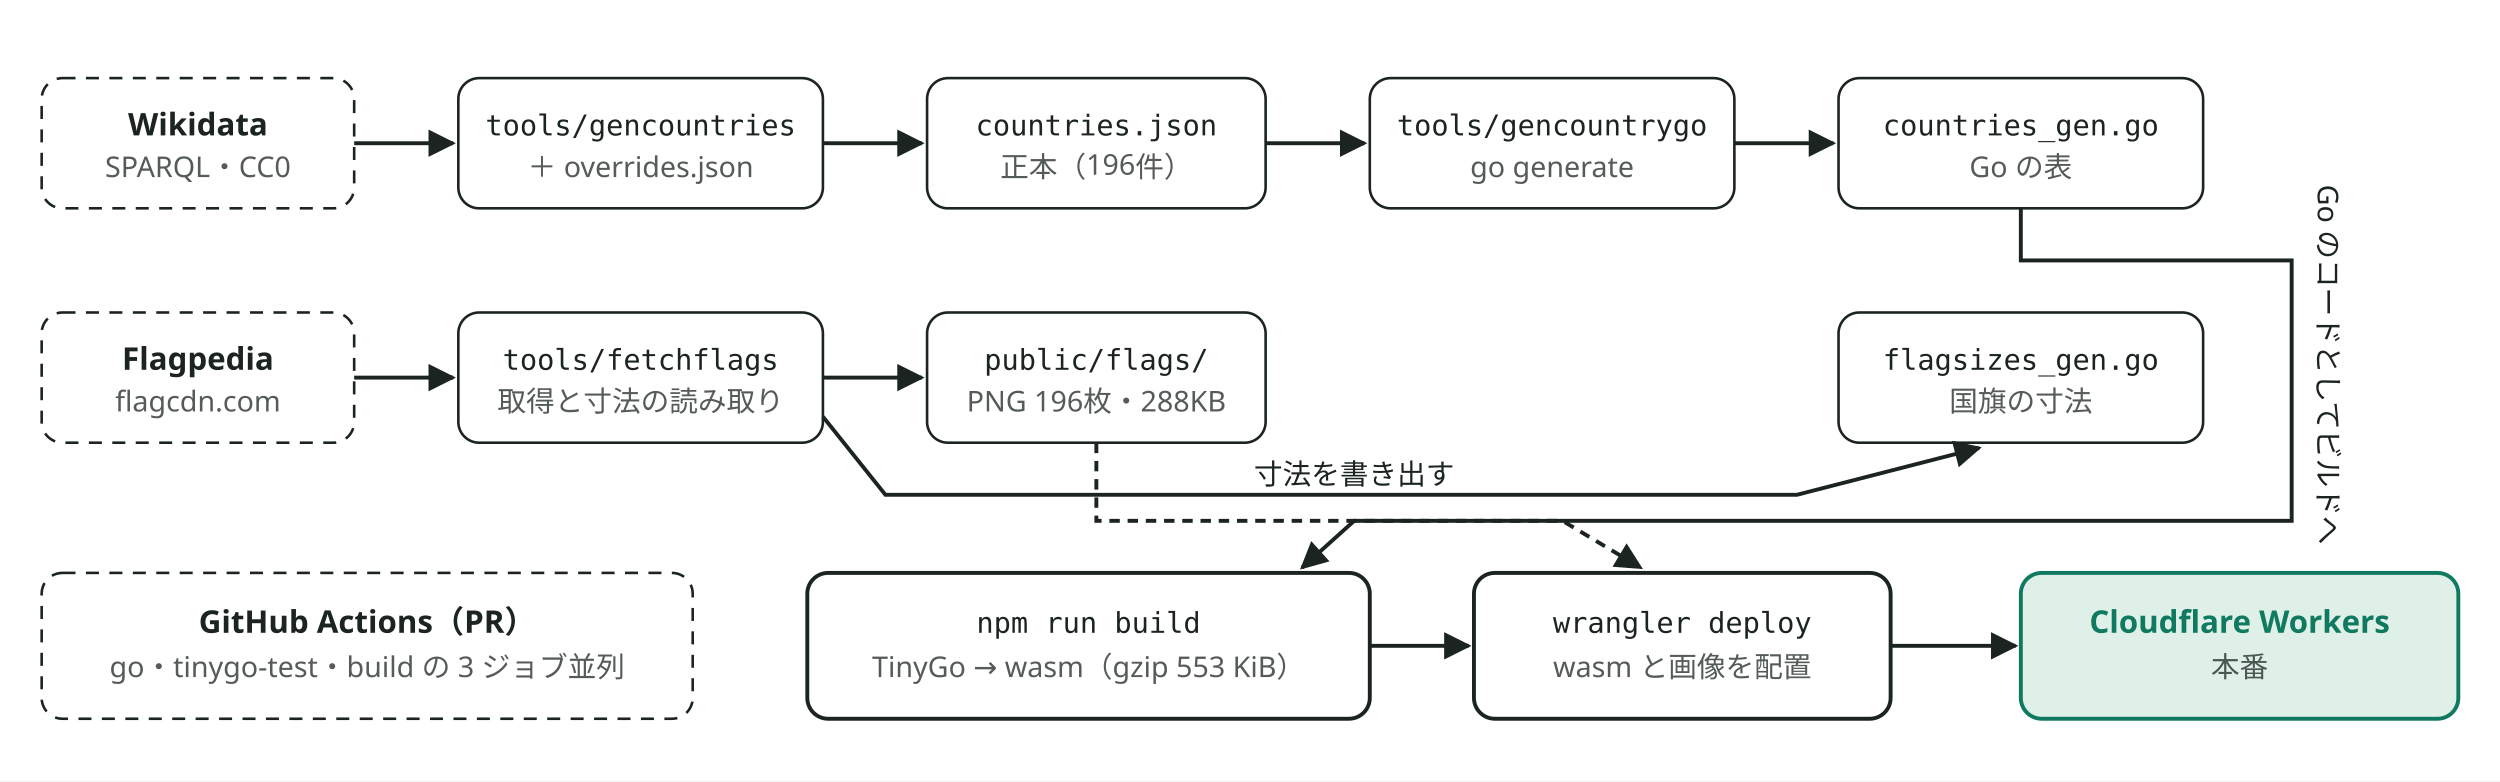
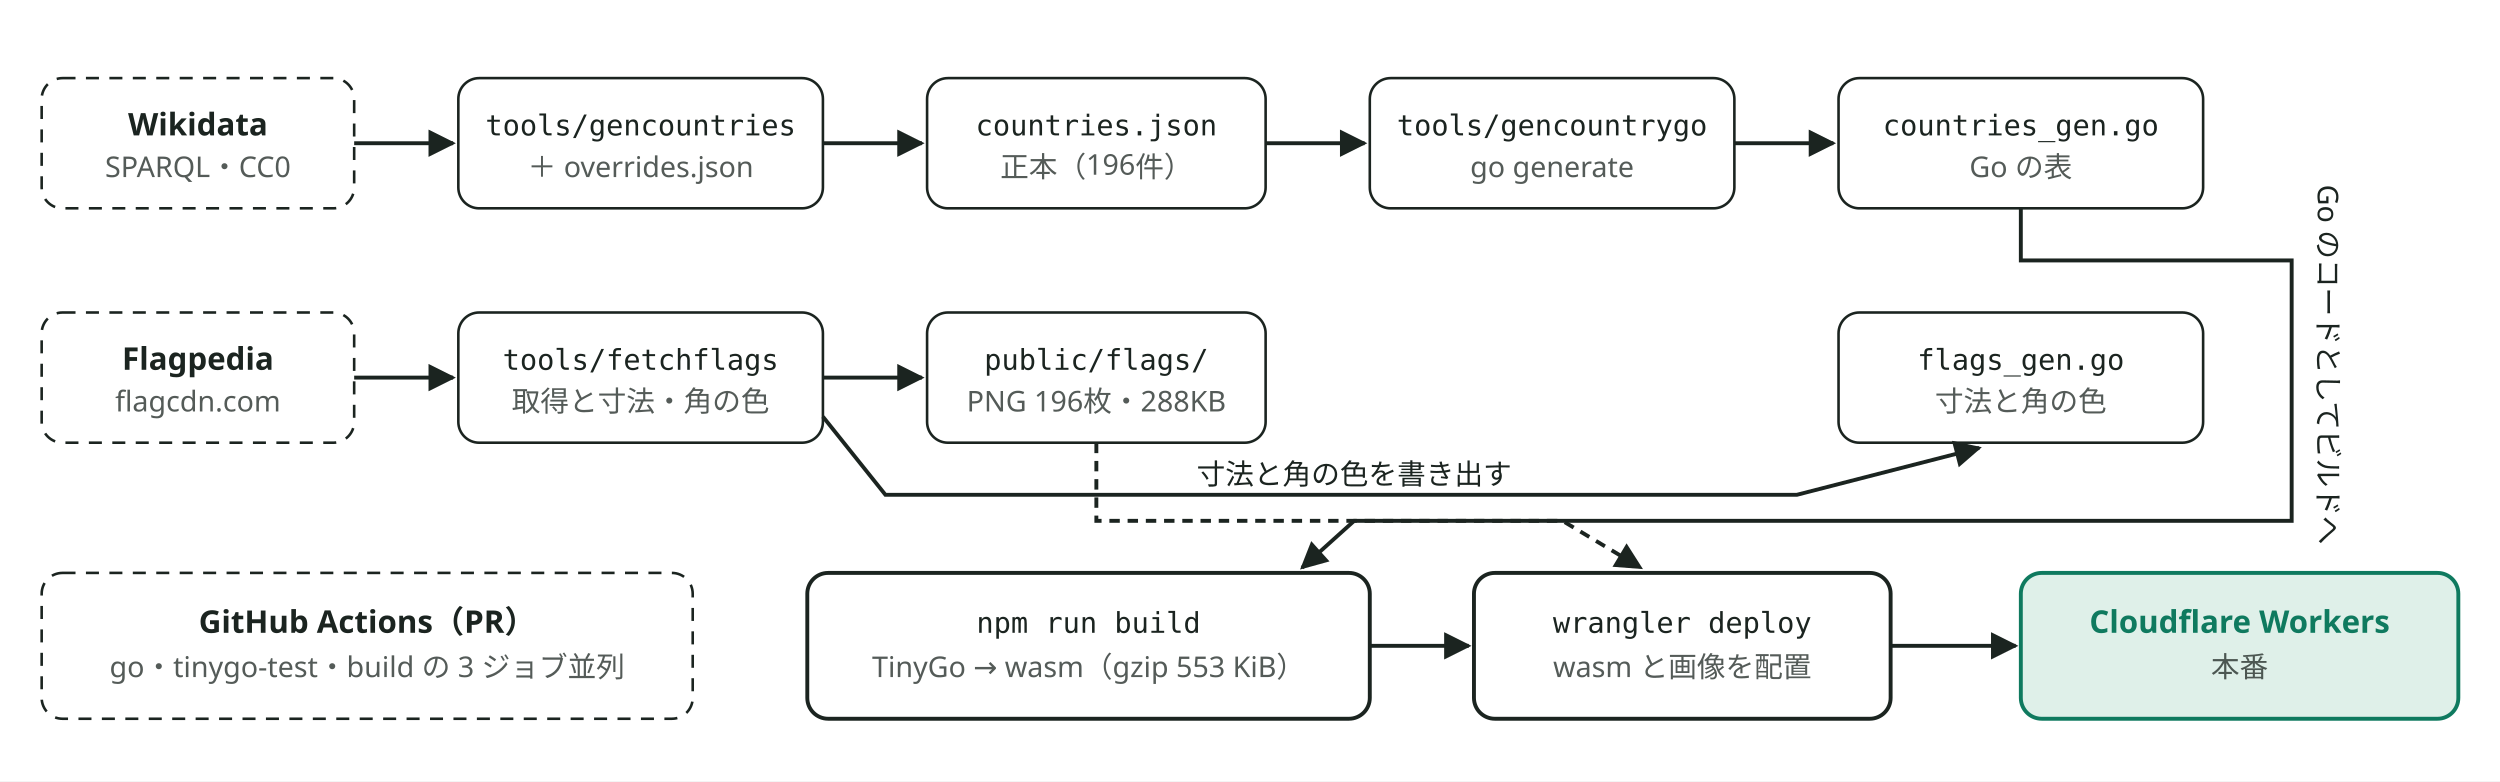
<svg xmlns="http://www.w3.org/2000/svg" viewBox="0 0 960 300" width="960" height="300" role="img" aria-label="Wikidataから国データ、Flagpediaから国旗画像をツールで取得し、Goのコードと画像としてリポジトリに置く。npm run buildでTinyGoによりwasmを作り、wrangler deployでCloudflare Workersに載せる。PRではGitHub Actionsがgo・tinygo-test・buildの3ジョブ（Goのテスト、TinyGoでのテスト、wasmビルドとサイズ確認）を並列に実行する。" font-family="Hiragino Sans, Noto Sans JP, Yu Gothic, sans-serif" color="#1b2420">
  <rect width="960" height="300" fill="#ffffff" />
  <defs>
    <marker id="ar4" viewBox="0 0 10 10" refX="9" refY="5" markerWidth="7" markerHeight="7" orient="auto">
      <path d="M0,0 L10,5 L0,10 z" fill="#1b2420" />
    </marker>
  </defs>
  <g fill="#1b2420" font-size="11" text-anchor="middle">
    <rect x="16" y="30" width="120" height="50" rx="8" fill="none" stroke="#1b2420" stroke-dasharray="5 4" />
    <text x="76" y="52" font-size="12" font-weight="700">Wikidata</text>
    <text x="76" y="68" opacity=".75">SPARQL・CC0</text>
    <rect x="176" y="30" width="140" height="50" rx="8" fill="none" stroke="#1b2420" />
    <text x="246" y="52" font-family="Menlo, Consolas, monospace">tools/gencountries</text>
    <text x="246" y="68" opacity=".75">＋ overrides.json</text>
    <rect x="356" y="30" width="130" height="50" rx="8" fill="#ffffff" stroke="#1b2420" />
    <text x="421" y="52" font-family="Menlo, Consolas, monospace">countries.json</text>
    <text x="421" y="68" opacity=".75">正本（196件）</text>
    <rect x="526" y="30" width="140" height="50" rx="8" fill="none" stroke="#1b2420" />
    <text x="596" y="52" font-family="Menlo, Consolas, monospace">tools/gencountrygo</text>
    <text x="596" y="68" opacity=".75">go generate</text>
    <rect x="706" y="30" width="140" height="50" rx="8" fill="#ffffff" stroke="#1b2420" />
    <text x="776" y="52" font-family="Menlo, Consolas, monospace">countries_gen.go</text>
    <text x="776" y="68" opacity=".75">Go の表</text>
    <rect x="16" y="120" width="120" height="50" rx="8" fill="none" stroke="#1b2420" stroke-dasharray="5 4" />
    <text x="76" y="142" font-size="12" font-weight="700">Flagpedia</text>
    <text x="76" y="158" opacity=".75">flagcdn.com</text>
    <rect x="176" y="120" width="140" height="50" rx="8" fill="none" stroke="#1b2420" />
    <text x="246" y="142" font-family="Menlo, Consolas, monospace">tools/fetchflags</text>
-     <text x="246" y="158" opacity=".75">取得と寸法の読み取り</text>
+     <text x="246" y="158" opacity=".75">取得と寸法・角の色</text>
    <rect x="356" y="120" width="130" height="50" rx="8" fill="#ffffff" stroke="#1b2420" />
    <text x="421" y="142" font-family="Menlo, Consolas, monospace">public/flags/</text>
    <text x="421" y="158" opacity=".75">PNG 196枚・288KB</text>
    <rect x="706" y="120" width="140" height="50" rx="8" fill="#ffffff" stroke="#1b2420" />
-     <text x="776" y="142" font-family="Menlo, Consolas, monospace">flagsizes_gen.go</text>
-     <text x="776" y="158" opacity=".75">国旗の寸法</text>
+     <text x="776" y="142" font-family="Menlo, Consolas, monospace">flags_gen.go</text>
+     <text x="776" y="158" opacity=".75">寸法と角の色</text>
    <rect x="310" y="220" width="216" height="56" rx="8" fill="none" stroke="#1b2420" stroke-width="1.5" />
    <text x="418" y="243" font-family="Menlo, Consolas, monospace">npm run build</text>
    <text x="418" y="260" opacity=".75">TinyGo → wasm（gzip 553 KiB）</text>
    <rect x="566" y="220" width="160" height="56" rx="8" fill="none" stroke="#1b2420" stroke-width="1.5" />
    <text x="646" y="243" font-family="Menlo, Consolas, monospace">wrangler deploy</text>
    <text x="646" y="260" opacity=".75">wasm と画像を配置</text>
    <rect x="776" y="220" width="168" height="56" rx="8" fill="#dff0e9" stroke="#0f7a5f" stroke-width="1.5" />
    <text x="860" y="243" font-size="12" font-weight="700" fill="#0f7a5f">Cloudflare Workers</text>
    <text x="860" y="260" opacity=".75">本番</text>
    <rect x="16" y="220" width="250" height="56" rx="8" fill="none" stroke="#1b2420" stroke-dasharray="5 4" />
    <text x="141" y="243" font-size="12" font-weight="700">GitHub Actions（PR）</text>
    <text x="141" y="260" opacity=".75">go・tinygo-test・build の 3 ジョブ並列</text>
  </g>
  <g stroke="#1b2420" stroke-width="1.5" fill="none">
    <line x1="136" y1="55" x2="174" y2="55" marker-end="url(#ar4)" />
    <line x1="316" y1="55" x2="354" y2="55" marker-end="url(#ar4)" />
    <line x1="486" y1="55" x2="524" y2="55" marker-end="url(#ar4)" />
    <line x1="666" y1="55" x2="704" y2="55" marker-end="url(#ar4)" />
    <line x1="136" y1="145" x2="174" y2="145" marker-end="url(#ar4)" />
    <line x1="316" y1="145" x2="354" y2="145" marker-end="url(#ar4)" />
    <path d="M316,160 L340,190 L690,190 L760,172" marker-end="url(#ar4)" />
    <path d="M776,80 L776,100 L880,100 L880,200 L520,200 L500,218" marker-end="url(#ar4)" />
    <path d="M421,170 L421,200 L600,200 L630,218" stroke-dasharray="4 3" marker-end="url(#ar4)" />
    <line x1="526" y1="248" x2="564" y2="248" marker-end="url(#ar4)" />
    <line x1="726" y1="248" x2="774" y2="248" marker-end="url(#ar4)" />
  </g>
-   <text x="520" y="186" font-size="11" fill="#1b2420" text-anchor="middle">寸法を書き出す</text>
+   <text x="520" y="186" font-size="11" fill="#1b2420" text-anchor="middle">寸法と角の色を書き出す</text>
  <text x="890" y="140" font-size="11" fill="#1b2420" transform="rotate(90 890 140)" text-anchor="middle">Go のコードとしてビルドへ</text>
</svg>
